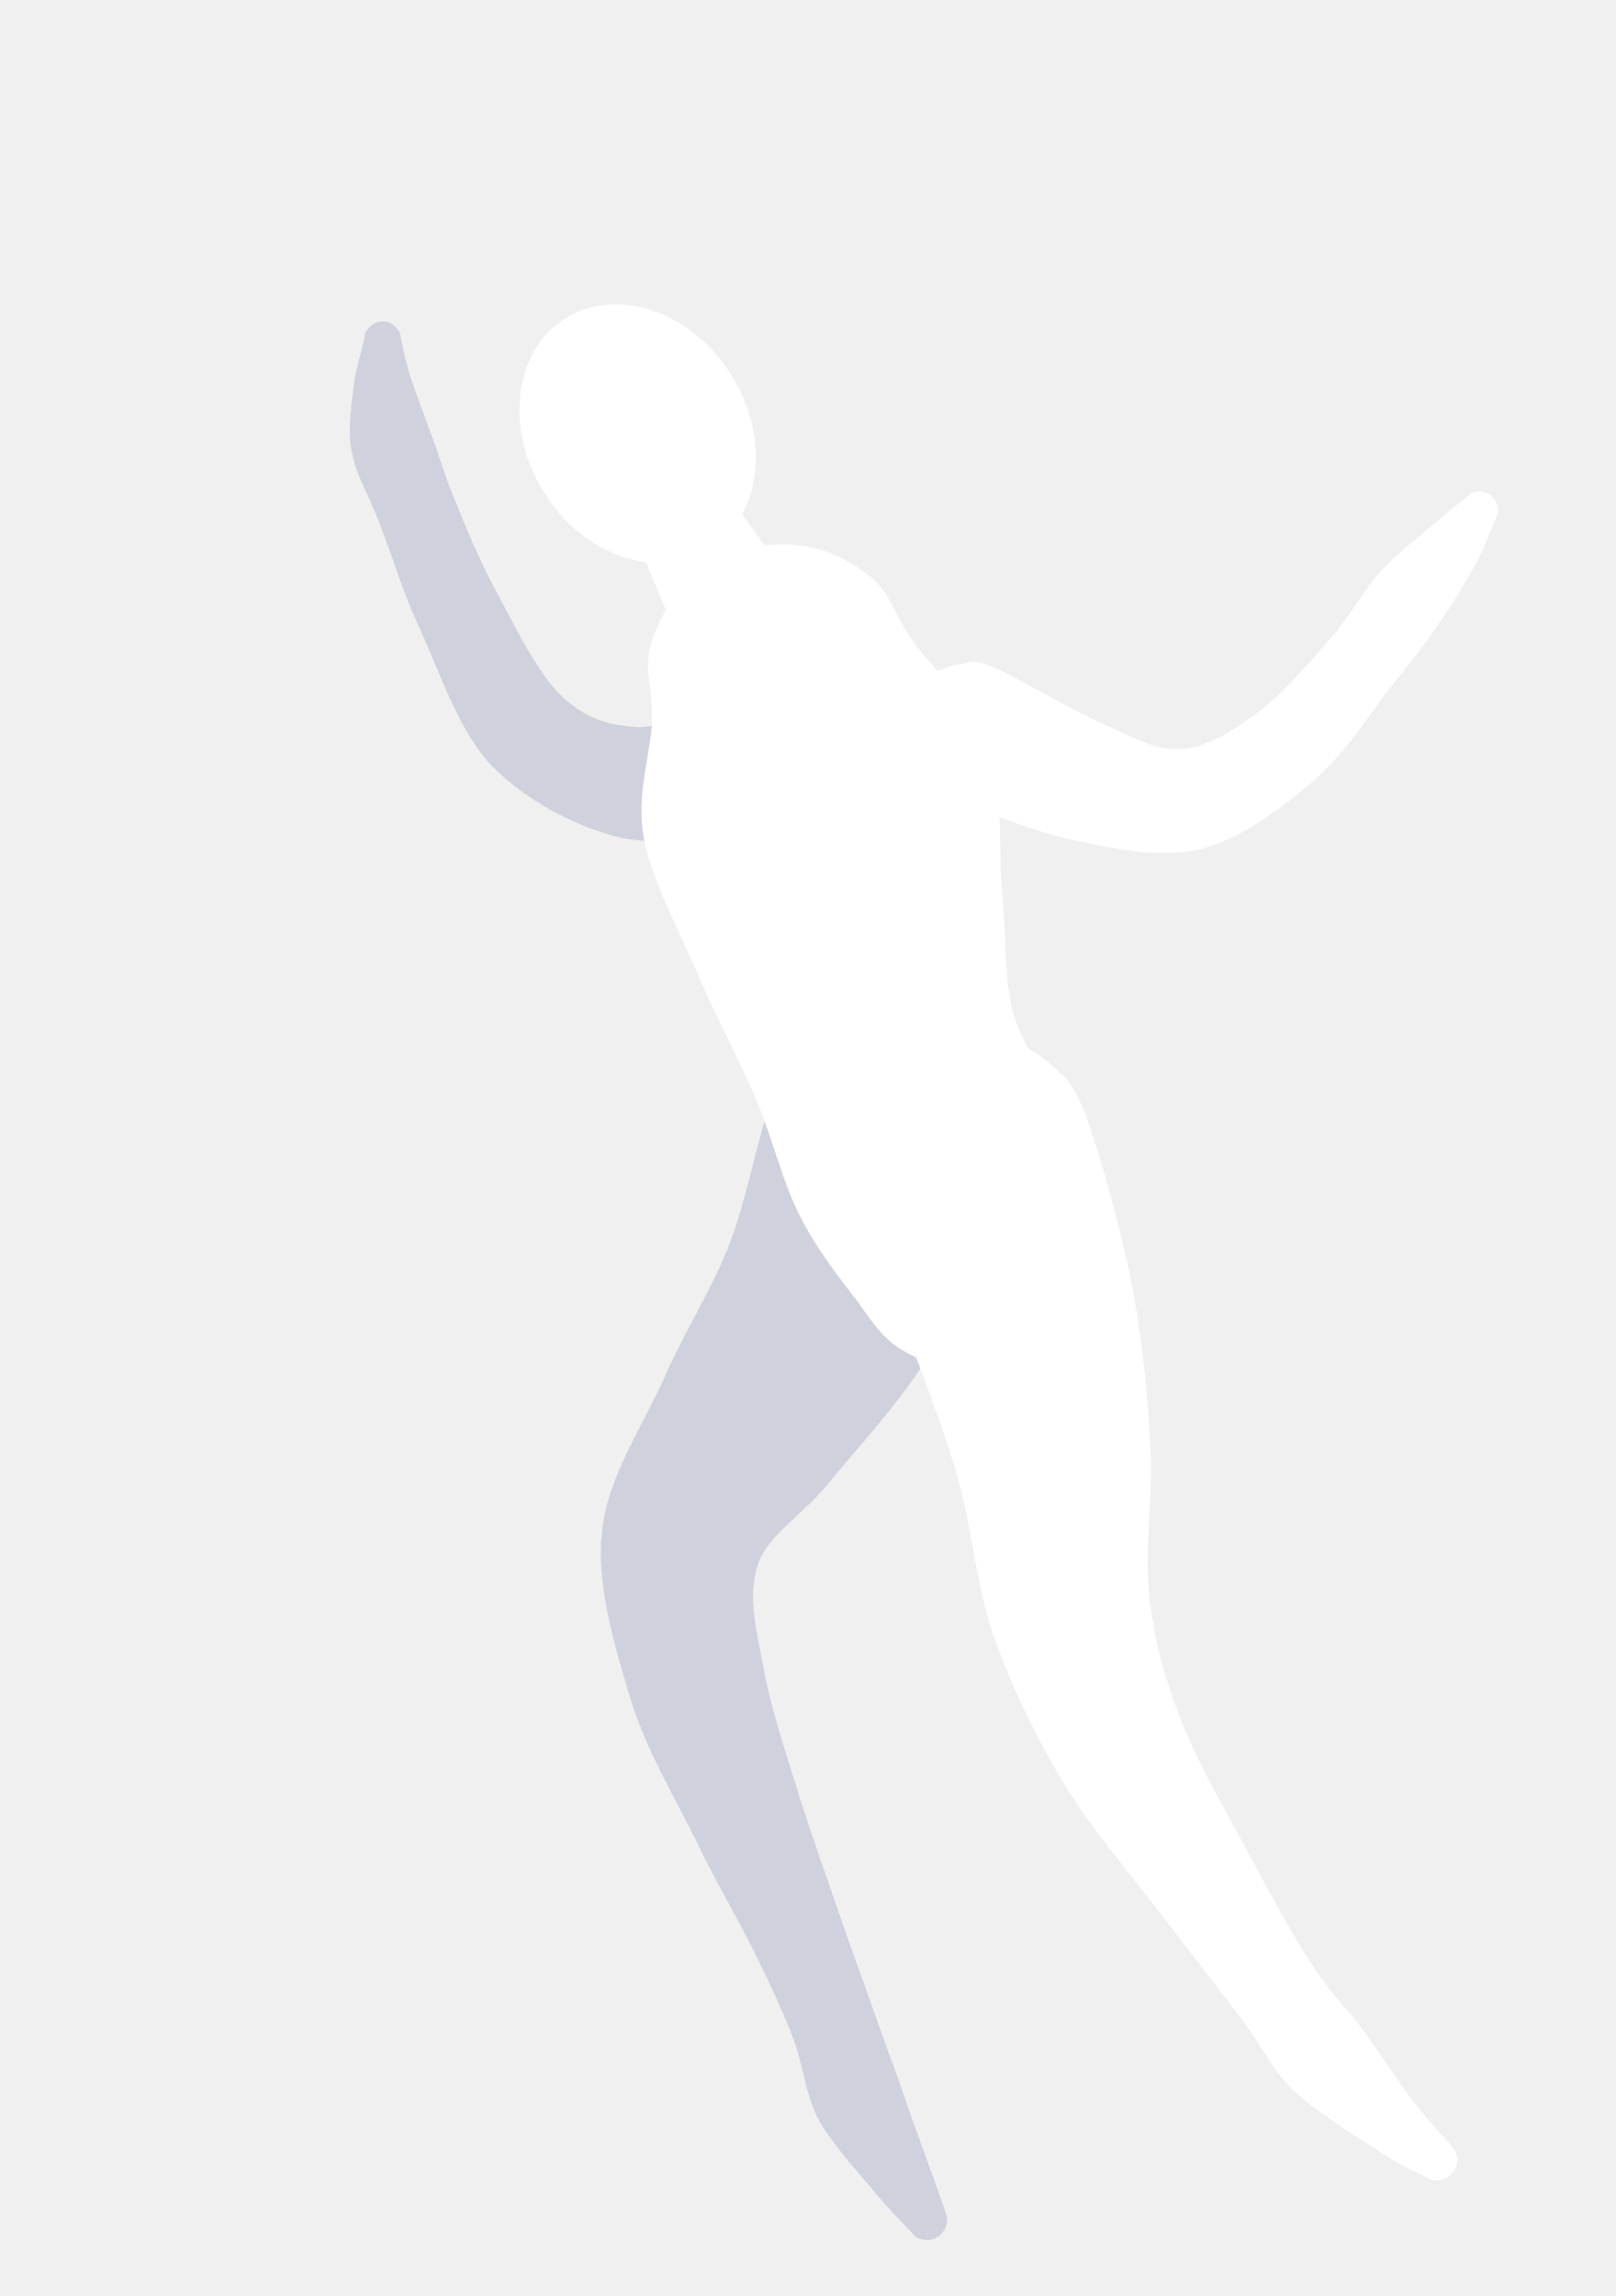
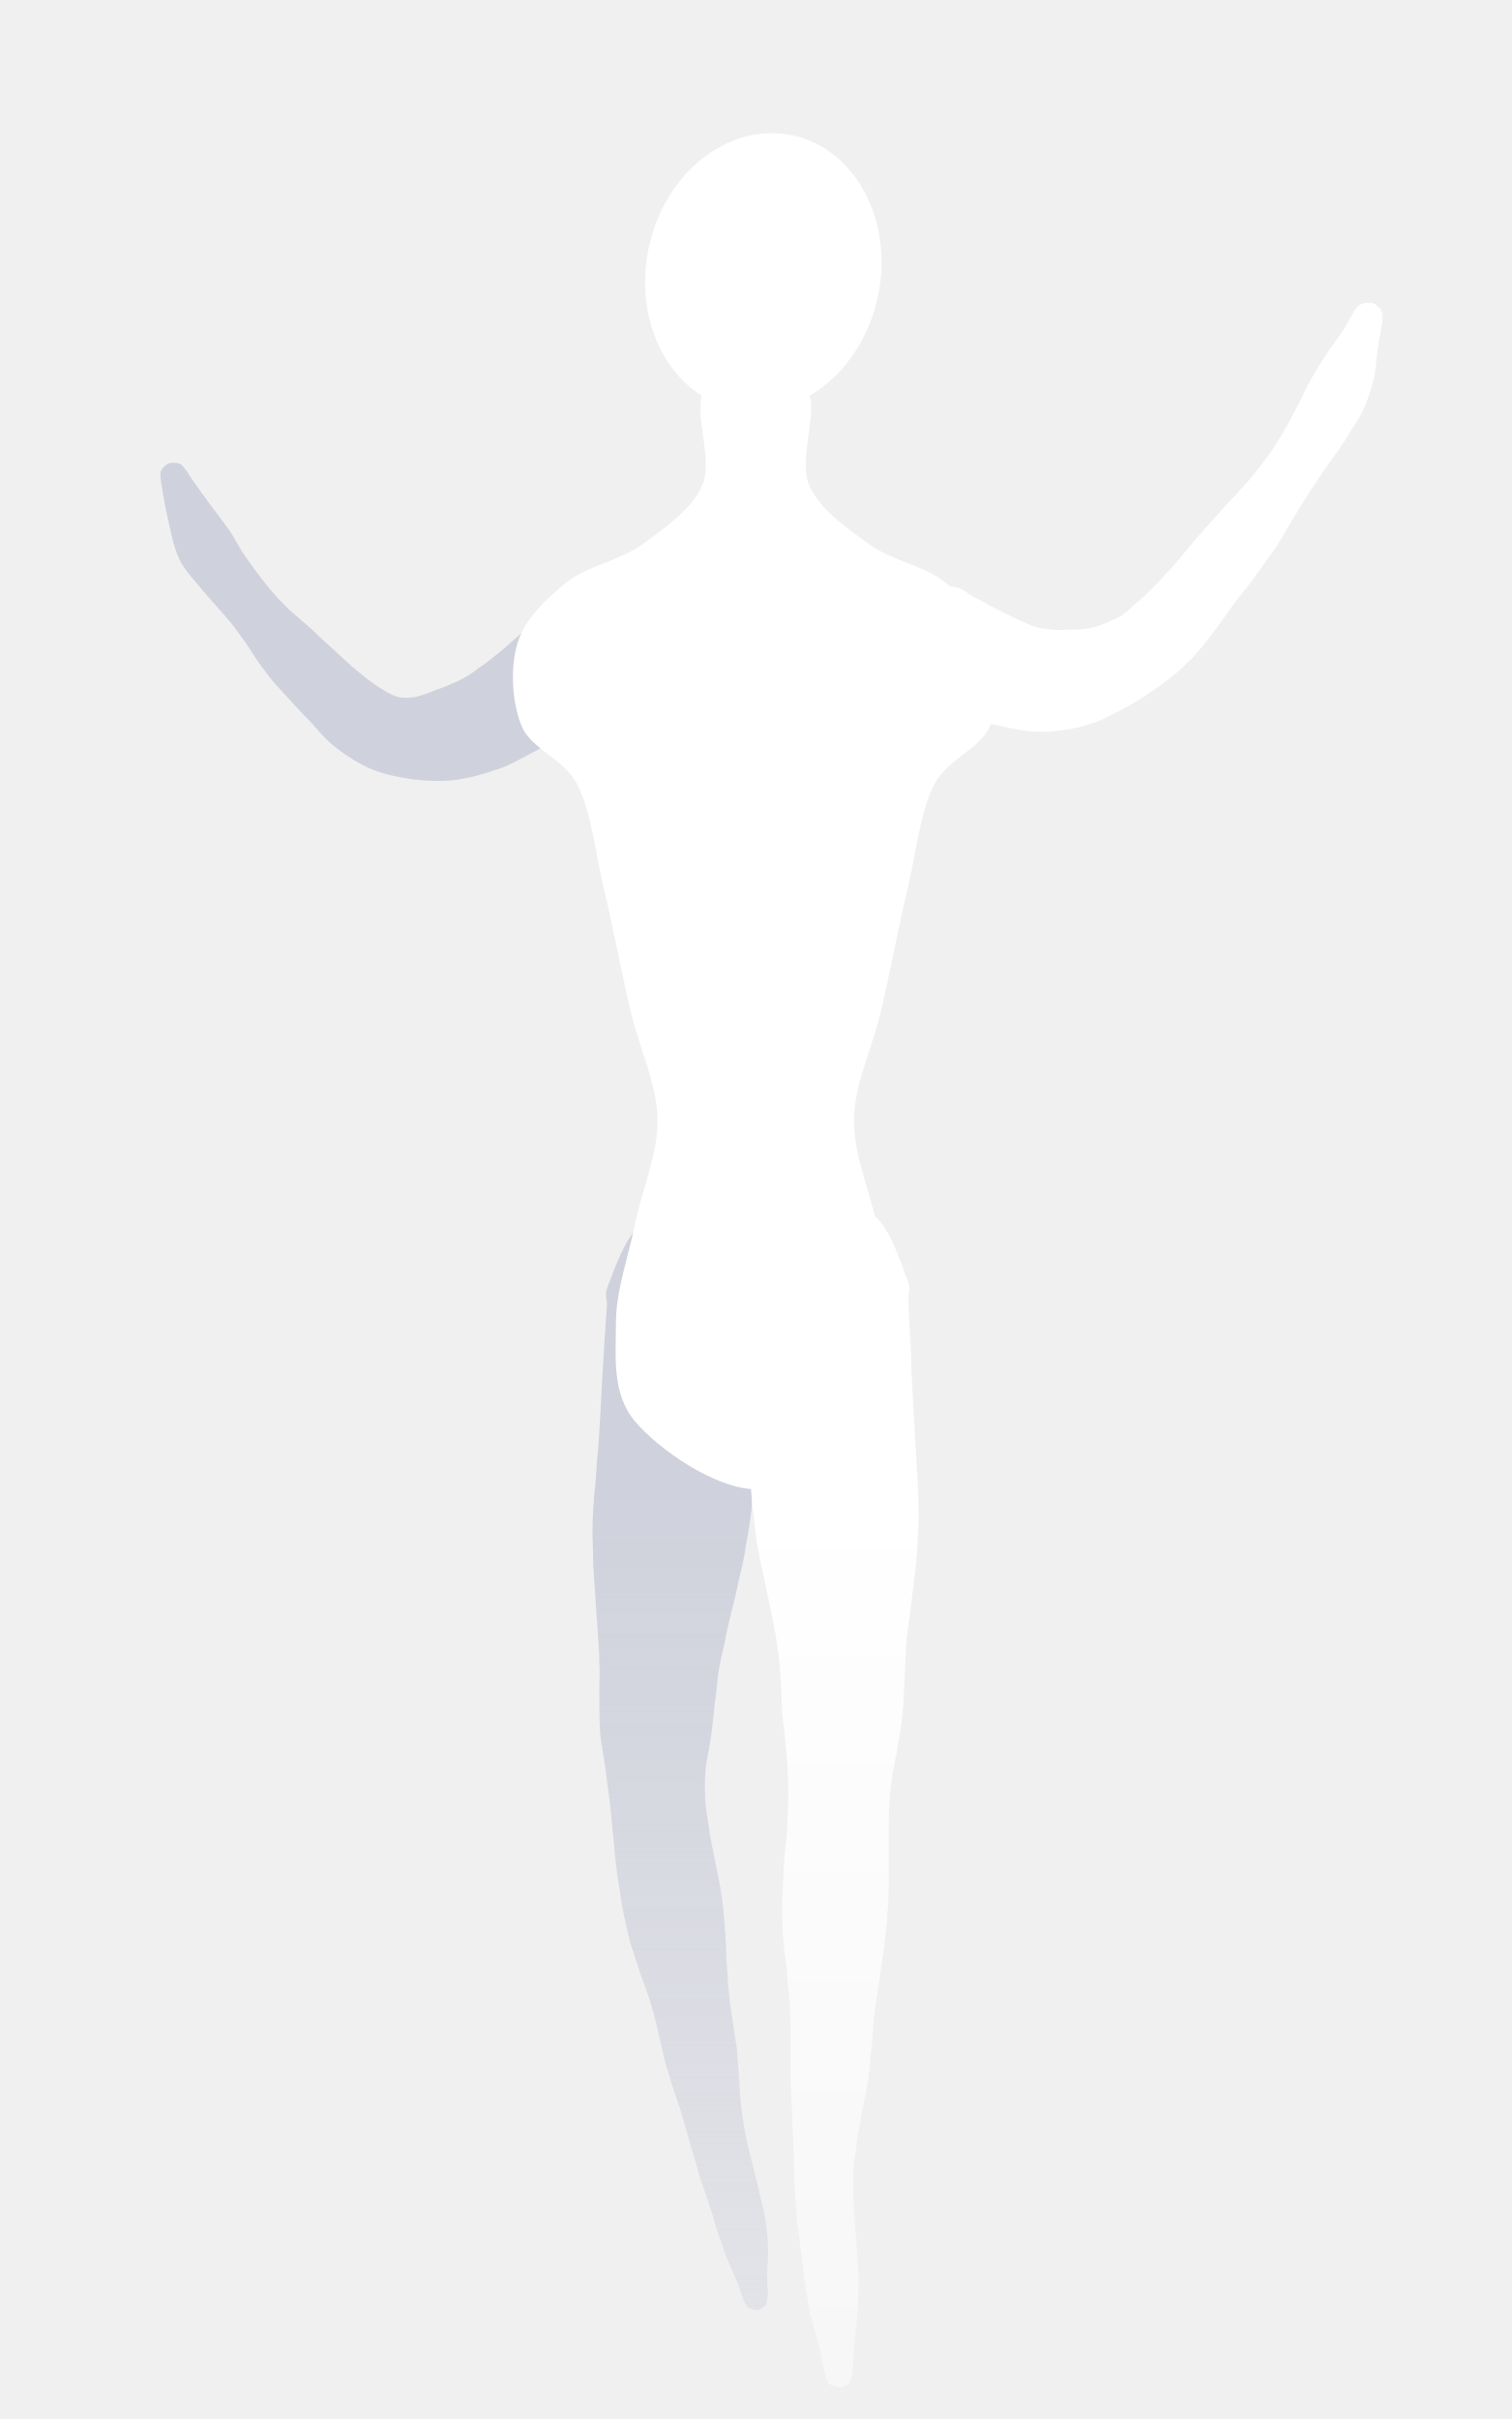
- <svg xmlns="http://www.w3.org/2000/svg" viewBox="0 0 190 270" width="190" height="270">
-   <g fill="#cfd1dc">
-     <path d="M87 82.7C84.3 83.1 78.5 85.6 75 85.5C71.5 85.3 68.9 84.5 66.1 81.9C63.3 79.3 60.6 73.7 58.5 69.8C56.3 65.8 54.6 61.5 53.3 58.3C52 55.1 51.5 53 50.6 50.8C49.8 48.5 49 46.5 48.4 44.7C47.8 42.9 47.4 41 47.2 40C47 39 47.1 39.2 46.9 38.9C46.7 38.6 46.4 38.3 46.1 38.1C45.8 37.9 45.4 37.8 45 37.8C44.6 37.8 44.2 37.9 43.9 38.1C43.6 38.3 43.3 38.6 43.1 38.9C42.9 39.2 43 38.9 42.8 40C42.6 41.1 41.9 43.1 41.6 45.3C41.4 47.5 40.8 50.5 41.4 53.2C41.9 56 43.4 58.2 44.7 61.7C46.1 65.2 47.3 69.5 49.5 74.2C51.7 79 54 86.1 57.9 90.1C61.8 94.1 67.8 97.3 73 98.5C78.2 99.7 85.8 97.8 89 97.3C92.3 96.9 91.6 96.6 92.6 95.8C93.5 95.1 94.4 93.9 94.9 92.8C95.3 91.6 95.5 90.2 95.3 89C95.2 87.7 94.6 86.4 93.8 85.4C93.1 84.5 91.9 83.6 90.8 83.1C89.6 82.7 89.6 82.3 87 82.7Z" />
-     <path d="M90.7 129.6C89.2 133.4 87.9 140.8 85.8 146.3C83.7 151.7 80.6 156.4 78.1 162.1C75.6 167.7 71.4 173.8 70.8 180.2C70.1 186.5 72.4 193.9 74.2 199.9C76.1 206 79.4 211.4 81.9 216.5C84.3 221.5 87.1 226.2 89 230.1C90.9 234 92.1 236.6 93.3 239.7C94.5 242.9 94.7 246.1 96.2 249.1C97.8 252.1 101.1 255.6 102.9 257.8C104.7 260 106.1 261.3 106.9 262.2C107.8 263.1 107.5 262.9 107.8 263.1C108.2 263.3 108.6 263.4 109 263.4C109.4 263.4 109.9 263.3 110.2 263.1C110.6 262.9 110.9 262.5 111.1 262.2C111.3 261.8 111.4 261.4 111.4 261C111.4 260.6 111.4 260.9 111.1 259.8C110.7 258.6 110 256.7 109.1 254.2C108.2 251.7 106.8 247.9 105.8 244.9C104.7 241.9 103.8 239.4 102.7 236.3C101.6 233.1 100.4 230 99 225.9C97.6 221.8 95.7 216.5 94.1 211.5C92.6 206.6 90.6 200.7 89.8 196.1C88.9 191.4 87.9 187.5 89.2 183.8C90.6 180.2 94.4 178.3 97.9 173.9C101.4 169.6 107 163.7 110.2 157.7C113.5 151.8 116 142.9 117.3 138.4C118.5 134 118.2 133.5 117.7 131.2C117.2 128.9 116 126.5 114.5 124.7C112.9 123 110.6 121.5 108.4 120.7C106.2 120 103.5 119.8 101.2 120.3C98.9 120.8 96.5 122 94.7 123.5C93 125.1 92.2 125.8 90.7 129.6Z" />
+ <svg xmlns="http://www.w3.org/2000/svg" viewBox="0 0 200 320" width="200" height="320">
+   <defs>
+     <linearGradient id="near" gradientUnits="userSpaceOnUse" x1="0" y1="20" x2="0" y2="316">
+       <stop offset="0" stop-color="#fff" />
+       <stop offset=".6" stop-color="#fff" />
+       <stop offset="1" stop-color="#fff" stop-opacity=".45" />
+     </linearGradient>
+     <linearGradient id="far" gradientUnits="userSpaceOnUse" x1="0" y1="20" x2="0" y2="316">
+       <stop offset="0" stop-color="#cfd1dc" />
+       <stop offset=".6" stop-color="#cfd1dc" />
+       <stop offset="1" stop-color="#cfd1dc" stop-opacity=".35" />
+     </linearGradient>
+   </defs>
+   <g fill="url(#far)">
+     <path d="M72.6 80.8C71.3 81.3 71.1 81.9 70.1 82.8C69.2 83.6 67.9 84.7 66.8 85.7C65.7 86.6 64.4 87.7 63.3 88.4C62.3 89.2 61.6 89.6 60.6 90.1C59.7 90.5 58.5 91 57.6 91.3C56.7 91.7 55.8 92 55 92.2C54.1 92.3 53.5 92.4 52.7 92.2C51.9 92 51.2 91.6 50.3 91C49.4 90.5 48.3 89.6 47.2 88.7C46.2 87.9 45.1 86.8 44.1 85.9C43.1 85 42.1 84.1 41.2 83.2C40.2 82.3 39.2 81.5 38.2 80.6C37.3 79.7 36.6 79 35.6 77.8C34.7 76.7 33.5 75.1 32.6 73.8C31.7 72.6 31.2 71.4 30.3 70.1C29.4 68.8 28.1 67.2 27.2 65.9C26.2 64.6 25.2 63.1 24.7 62.3C24.1 61.6 24.1 61.5 23.7 61.3C23.3 61.2 22.7 61.2 22.3 61.3C21.9 61.5 21.5 61.9 21.3 62.3C21.2 62.7 21.2 62.7 21.3 63.7C21.5 64.7 21.7 66.4 22.1 68.1C22.5 69.8 22.9 72.2 23.7 73.9C24.5 75.6 25.8 76.8 26.9 78.2C28 79.5 29.4 81 30.4 82.2C31.3 83.3 31.9 84.2 32.7 85.3C33.4 86.4 34.2 87.7 35.1 88.8C35.9 90 36.9 91 37.9 92.1C38.9 93.2 39.9 94.3 41 95.4C42.1 96.6 43.2 98 44.6 99C46 100.1 47.6 101.1 49.3 101.8C51 102.5 52.8 102.8 54.6 103.1C56.4 103.3 58.2 103.4 60 103.2C61.8 103 63.7 102.5 65.4 101.9C67.1 101.4 68.5 100.6 70 99.8C71.6 99 73.2 98 74.7 97.2C76.1 96.4 77.6 95.5 78.7 94.8C79.8 94.2 80.4 94.3 81.4 93.2C82.3 92.1 84.2 90.1 84.5 88.3C84.8 86.5 84.2 84.1 83.2 82.6C82.2 81.2 80.1 79.8 78.3 79.5C76.5 79.2 74 80.2 72.6 80.8Z" />
+     <path d="M80.6 169.7C79.8 171.5 80.4 171.6 80.3 172.8C80.2 174.1 80.1 175.6 80 177.1C79.9 178.7 79.8 180.5 79.7 182.2C79.6 184 79.5 185.9 79.4 187.7C79.3 189.5 79.2 191.4 79 193.1C78.9 194.8 78.8 196.4 78.6 198C78.5 199.6 78.4 201 78.4 202.5C78.4 204.1 78.5 205.6 78.5 207.1C78.6 208.6 78.7 210.2 78.8 211.6C78.9 213.1 79 214.6 79.1 216C79.2 217.4 79.3 218.7 79.3 220C79.4 221.3 79.3 222.1 79.3 223.6C79.3 225.2 79.3 227.6 79.4 229.3C79.6 231 79.9 232.4 80.1 233.9C80.3 235.4 80.5 236.9 80.7 238.5C80.9 240.1 81 241.8 81.2 243.4C81.3 245 81.5 246.6 81.7 248.2C82 249.8 82.2 251.7 82.5 253.1C82.8 254.6 83.1 255.7 83.4 257C83.8 258.3 84.3 259.7 84.7 261C85.2 262.4 85.7 263.7 86.1 265C86.5 266.3 86.8 267.6 87.1 268.9C87.4 270.2 87.7 271.5 88 272.8C88.4 274.1 88.8 275.4 89.2 276.7C89.6 277.9 90.1 279.1 90.4 280.4C90.8 281.6 91 282.6 91.4 283.9C91.8 285.1 92.2 286.7 92.6 288C93 289.2 93.4 290.3 93.8 291.5C94.2 292.6 94.4 293.6 94.8 294.8C95.2 295.9 95.6 297.2 96 298.3C96.5 299.5 97.1 300.8 97.5 301.8C97.9 302.8 98.2 303.7 98.4 304.3C98.7 304.9 98.8 305.1 99.1 305.3C99.4 305.5 99.9 305.6 100.3 305.6C100.7 305.5 101.1 305.2 101.3 304.9C101.5 304.6 101.5 304.3 101.6 303.7C101.6 303.1 101.5 302.1 101.5 301.1C101.5 300 101.7 298.5 101.6 297.2C101.6 295.9 101.4 294.5 101.2 293.2C101 292 100.6 290.8 100.4 289.6C100.1 288.4 99.8 287.3 99.5 286C99.2 284.8 98.8 283.4 98.6 282.1C98.4 280.9 98.2 280 98.1 278.8C97.9 277.6 97.9 276.3 97.8 275C97.7 273.7 97.6 272.3 97.5 271C97.3 269.7 97.1 268.4 96.9 267.1C96.7 265.7 96.5 264.4 96.4 263C96.3 261.7 96.2 260.2 96.1 258.9C96.1 257.5 96 256.1 95.9 254.8C95.8 253.4 95.7 252.3 95.5 250.9C95.3 249.4 94.9 247.7 94.6 246.1C94.3 244.6 94 243.2 93.8 241.8C93.6 240.3 93.3 238.9 93.3 237.5C93.2 236.1 93.3 234.9 93.4 233.6C93.6 232.3 93.9 231.2 94.1 229.6C94.3 228.1 94.5 225.8 94.7 224.4C94.9 222.9 94.9 222.2 95.1 221C95.3 219.8 95.6 218.5 95.9 217.2C96.1 215.9 96.5 214.5 96.8 213.1C97.2 211.7 97.5 210.3 97.8 208.8C98.2 207.3 98.5 205.9 98.7 204.4C99 202.9 99.2 201.5 99.4 200C99.5 198.5 99.7 196.9 99.9 195.2C100.1 193.6 100.4 191.8 100.7 190C100.9 188.2 101.2 186.4 101.5 184.6C101.8 182.9 102.1 181.2 102.3 179.6C102.6 178.1 102.8 176.6 103 175.3C103.2 174.1 103.8 174.2 103.4 172.3C103.1 170.3 102.7 165.9 101 163.8C99.3 161.7 95.9 159.9 93.3 159.6C90.6 159.3 86.9 160.3 84.8 162C82.7 163.7 81.3 167.9 80.6 169.7Z" />
  </g>
-   <g fill="#fff">
-     <ellipse cx="75" cy="51" rx="13" ry="16" transform="rotate(-32 75 51)" />
-     <path d="M76.7 84.7C76.6 88.4 74.8 93.4 75.7 98.4C76.6 103.4 79.9 109.5 82.1 114.6C84.3 119.8 86.9 124.5 88.9 129.2C90.9 133.9 92 138.9 94 142.8C95.9 146.7 98.6 150.1 100.6 152.7C102.5 155.3 103.6 157.1 105.7 158.5C107.8 159.9 110.6 160.8 113.1 161C115.6 161.1 118.5 160.5 120.7 159.4C122.9 158.3 125.1 156.4 126.5 154.3C127.9 152.2 128.8 149.4 129 146.9C129.1 144.4 128.2 142.2 127.4 139.3C126.6 136.3 125.4 132.6 124 129.2C122.6 125.8 120.1 122.7 119.1 118.8C118.1 114.8 118.4 110.6 117.9 105.4C117.4 100.2 118.1 92.6 116.3 87.6C114.5 82.6 109.5 78.5 107.3 75.3C105.1 72.1 104.8 70.1 102.9 68.3C100.9 66.5 98.2 65 95.6 64.4C93 63.8 89.8 63.9 87.3 64.7C84.7 65.5 82.1 67.2 80.3 69.1C78.5 71.1 77 73.8 76.4 76.4C75.8 79 76.8 81 76.7 84.7Z" />
-     <path d="M76.4 67.1C77.9 70.8 82.8 82.4 84.7 86.1C86.5 89.8 86.5 88.5 87.7 89.2C88.9 89.9 90.5 90.4 91.9 90.4C93.3 90.4 94.9 90 96.1 89.3C97.3 88.7 98.5 87.5 99.2 86.3C99.9 85.1 100.4 83.5 100.4 82.1C100.4 80.7 101.5 81.5 99.3 77.9C97.2 74.4 89.9 64.1 87.6 60.9C85.3 57.7 86.2 59.1 85.3 58.5C84.4 58 83.2 57.6 82.1 57.6C81 57.6 79.8 57.9 78.9 58.4C78 58.9 77.1 59.8 76.5 60.7C76 61.6 75.6 62.8 75.6 63.9C75.6 65 74.9 63.4 76.4 67.1Z" />
-     <path d="M110.8 93.4C113.9 94.7 120.9 97.6 125.9 98.7C131 99.8 136.3 101 141 99.9C145.7 98.8 150.5 95.2 154.2 92.1C158 88.9 161 84.1 163.5 80.9C166.1 77.7 167.9 75.3 169.6 72.8C171.3 70.4 172.6 68 173.7 66.1C174.7 64.2 175.3 62.3 175.8 61.3C176.2 60.3 176.1 60.6 176.2 60.3C176.2 59.9 176.2 59.5 176 59.1C175.9 58.8 175.6 58.5 175.3 58.2C175 58 174.6 57.9 174.3 57.8C173.9 57.8 173.5 57.8 173.1 58C172.8 58.1 173 58 172.2 58.7C171.4 59.3 170 60.5 168.3 61.9C166.7 63.3 164.4 65 162.4 67.2C160.4 69.4 158.9 72.3 156.5 75.1C154 77.9 150.7 81.8 147.8 83.9C144.8 86.1 141.9 87.9 139 88.1C136 88.3 133.7 86.9 130.1 85.3C126.4 83.7 120 79.9 117.2 78.6C114.3 77.4 114.4 77.9 113.1 78.1C111.7 78.2 110.3 78.8 109.2 79.6C108.1 80.4 107.2 81.6 106.6 82.8C106.1 84.1 105.9 85.6 106.1 86.9C106.2 88.3 106.8 89.7 107.6 90.8C108.4 91.9 107.8 92 110.8 93.4Z" />
-     <path d="M100.2 140.6C101.4 144.7 104.9 152.1 107 157.6C109.1 163.2 111 168.1 112.7 173.9C114.3 179.6 114.8 186.2 116.8 192.2C118.9 198.1 121.7 204 125 209.5C128.3 215 133.3 220.8 136.8 225.4C140.2 229.9 143.2 233.6 145.7 237C148.3 240.3 149.3 242.9 151.9 245.6C154.6 248.2 159 250.9 161.6 252.6C164.2 254.4 166.3 255.3 167.5 255.9C168.7 256.5 168.2 256.3 168.6 256.4C169 256.4 169.5 256.4 169.9 256.2C170.2 256.1 170.6 255.8 170.9 255.5C171.1 255.2 171.3 254.8 171.4 254.4C171.4 254 171.4 253.5 171.2 253.1C171.1 252.8 171.3 253.1 170.5 252.1C169.7 251.2 168.2 249.6 166.4 247.4C164.7 245.1 162.1 241.2 160.1 238.4C158 235.7 156.4 234.3 154.3 231C152.1 227.7 149.8 223.4 147.2 218.6C144.7 213.9 141 207.6 139 202.5C137 197.4 135.8 193.2 135.2 187.8C134.5 182.4 135.7 176.4 135.3 170.1C135 163.9 134.3 156.8 133 150.4C131.7 143.9 129.3 135.6 127.8 131.4C126.2 127.2 125.4 126.8 123.6 125.2C121.8 123.5 119.3 122.3 116.9 121.8C114.5 121.3 111.7 121.5 109.4 122.2C107.1 123 104.8 124.6 103.2 126.4C101.5 128.2 100.3 130.7 99.8 133.1C99.3 135.5 99 136.5 100.2 140.6Z" />
+   <g fill="url(#near)">
+     <path d="M93 52C91.8 54.5 94.3 60.7 93 64C91.7 67.3 88 69.8 85 72C82 74.2 77.8 74.8 75 77C72.3 79.2 69.5 81.8 68.5 85C67.5 88.2 67.7 92.8 69 96C70.3 99.2 74.7 100.3 76.5 104C78.3 107.7 78.8 113 80 118C81.2 123 82.3 129 83.5 134C84.7 139 86.9 143.3 87 148C87.1 152.7 84.9 157.5 84 162C83.1 166.5 81.5 170.7 81.5 175C81.5 179.3 80.9 184.3 84 188C87.1 191.7 94.7 197 100 197C105.3 197 112.9 191.7 116 188C119.1 184.3 118.5 179.3 118.5 175C118.5 170.7 116.9 166.5 116 162C115.1 157.5 112.9 152.7 113 148C113.1 143.3 115.3 139 116.5 134C117.7 129 118.8 123 120 118C121.2 113 121.7 107.7 123.5 104C125.3 100.3 129.7 99.2 131 96C132.3 92.8 132.5 88.2 131.5 85C130.5 81.8 127.8 79.2 125 77C122.3 74.8 118 74.2 115 72C112 69.8 108.3 67.3 107 64C105.7 60.7 108.2 54.5 107 52C105.8 49.5 102.3 49 100 49C97.7 49 94.2 49.5 93 52Z" />
+     <ellipse cx="101" cy="36" rx="15.5" ry="18.5" transform="rotate(12 101 36)" />
+     <path d="M96.1 171.1C95.7 173.1 96.3 173 96.4 174.2C96.6 175.5 96.8 177 97 178.5C97.2 180.1 97.5 181.8 97.7 183.6C98 185.3 98.2 187.2 98.5 188.9C98.7 190.7 98.9 192.5 99.1 194.1C99.3 195.8 99.4 197.1 99.5 198.7C99.7 200.4 99.9 202.1 100.1 203.8C100.4 205.5 100.7 207.1 101.1 208.7C101.4 210.4 101.8 212 102.1 213.5C102.4 215 102.7 216.6 102.9 218C103.1 219.4 103.2 220.6 103.3 222.1C103.4 223.5 103.4 225.1 103.5 226.5C103.6 227.8 103.8 229.1 103.9 230.3C104 231.6 104.2 232.8 104.2 234C104.3 235.2 104.3 236.3 104.3 237.7C104.3 239.1 104.2 240.9 104.1 242.4C104 243.9 103.8 245.3 103.7 246.9C103.7 248.4 103.5 250.3 103.5 251.8C103.5 253.3 103.5 254.6 103.6 256.1C103.7 257.5 103.9 259.1 104.1 260.6C104.2 262.1 104.4 263.7 104.5 265.2C104.6 266.8 104.6 268.2 104.6 269.8C104.6 271.3 104.6 272.7 104.6 274.3C104.6 275.8 104.7 277.4 104.8 279C104.8 280.6 104.9 282.2 105 283.7C105 285.2 105 286.5 105.1 288C105.2 289.6 105.2 291.4 105.4 293C105.5 294.5 105.8 295.8 105.9 297.2C106.1 298.6 106.2 299.8 106.4 301.3C106.6 302.8 106.9 304.5 107.2 306.1C107.6 307.6 108.2 309.5 108.5 310.8C108.8 312.2 109 313.4 109.2 314.1C109.4 314.9 109.5 315.1 109.8 315.4C110.2 315.6 110.7 315.8 111.1 315.8C111.6 315.8 112.1 315.5 112.4 315.2C112.6 314.8 112.7 314.6 112.8 313.9C112.9 313.1 112.9 311.8 113 310.5C113.1 309.1 113.4 307.2 113.5 305.6C113.6 303.9 113.6 302.2 113.6 300.7C113.5 299.2 113.4 297.9 113.3 296.5C113.2 295.1 113.1 293.9 113 292.4C112.9 291 112.9 289.4 112.9 288C112.9 286.6 113.1 285.4 113.3 284C113.4 282.7 113.8 281.1 114 279.6C114.3 278.1 114.7 276.5 114.9 274.9C115.1 273.4 115.2 271.8 115.4 270.2C115.5 268.7 115.6 267.1 115.8 265.6C116 264 116.3 262.4 116.5 260.9C116.7 259.4 117 257.8 117.1 256.4C117.3 254.9 117.4 253.7 117.5 252.2C117.6 250.7 117.6 248.9 117.6 247.4C117.6 245.8 117.6 244.4 117.6 242.9C117.6 241.4 117.6 239.6 117.7 238.3C117.8 236.9 117.9 235.9 118.1 234.7C118.3 233.4 118.6 232.3 118.8 230.9C119 229.6 119.3 228.3 119.4 226.8C119.6 225.3 119.6 223.5 119.7 221.9C119.8 220.4 119.8 219.1 119.9 217.6C120 216 120.3 214.5 120.5 212.8C120.7 211.2 120.9 209.5 121.1 207.8C121.3 206.1 121.4 204.3 121.5 202.6C121.6 200.8 121.5 199 121.5 197.3C121.4 195.5 121.3 194.1 121.2 192.3C121.1 190.6 121 188.7 120.9 186.9C120.8 185.1 120.7 183.2 120.6 181.4C120.6 179.7 120.5 177.9 120.4 176.3C120.3 174.7 120.2 173.2 120.2 172C120.1 170.7 120.7 170.7 119.9 168.9C119.2 167 117.8 162.6 115.7 160.8C113.5 159 109.7 157.8 106.9 158.1C104.1 158.3 100.6 160.2 98.8 162.3C97 164.5 96.4 169.1 96.1 171.1Z" />
+     <path d="M120 92.4C121.2 93.3 121.6 93 122.8 93.3C123.9 93.7 125.5 94.2 127.1 94.7C128.6 95.1 130.4 95.7 132.2 96C134 96.4 135.8 96.8 137.7 96.8C139.6 96.8 141.9 96.5 143.8 95.9C145.7 95.4 147.4 94.4 149.1 93.5C150.8 92.6 152.5 91.4 153.9 90.4C155.3 89.4 156.4 88.4 157.5 87.3C158.6 86.2 159.6 84.9 160.5 83.7C161.4 82.5 162.3 81.3 163.1 80.1C163.9 79 164.7 78.1 165.6 76.9C166.5 75.6 167.7 74 168.7 72.6C169.7 71.1 170.5 69.5 171.4 68.1C172.3 66.7 173.1 65.3 174 64C174.8 62.8 175.6 61.6 176.4 60.5C177.2 59.4 178 58.3 178.6 57.2C179.3 56.1 180.1 55 180.6 53.7C181.1 52.5 181.6 51 181.9 49.6C182.1 48.2 182.2 46.6 182.4 45.5C182.6 44.3 182.8 43.4 182.9 42.7C182.9 42 183 41.6 182.8 41.2C182.6 40.7 182.1 40.3 181.7 40.1C181.3 40 180.6 40 180.2 40.2C179.7 40.4 179.5 40.7 179.1 41.3C178.7 41.9 178.3 42.8 177.7 43.7C177.1 44.7 176.1 45.9 175.4 47C174.7 48.1 174 49.2 173.4 50.3C172.8 51.3 172.4 52.3 171.9 53.3C171.3 54.4 170.8 55.4 170.2 56.5C169.5 57.6 168.9 58.8 168 60C167.2 61.1 166.2 62.4 165.2 63.6C164.1 64.8 163 66 161.8 67.3C160.7 68.5 159.4 70 158.4 71.1C157.4 72.3 156.7 73.2 155.8 74.2C154.9 75.3 153.9 76.3 153 77.3C152.1 78.2 151.2 79.1 150.3 79.8C149.5 80.5 149 81.1 148.1 81.6C147.1 82.1 145.8 82.7 144.6 83C143.5 83.3 142.4 83.3 141.3 83.3C140.3 83.4 139.2 83.3 138.3 83.2C137.4 83.1 136.9 82.9 135.9 82.5C134.9 82.1 133.5 81.4 132.3 80.8C131.1 80.2 129.8 79.4 128.7 78.9C127.7 78.3 127.5 77.8 126 77.6C124.5 77.4 121.6 76.9 119.9 77.6C118.1 78.4 116.3 80.3 115.6 82C114.9 83.7 114.9 86.4 115.6 88.1C116.4 89.9 118.8 91.5 120 92.4Z" />
  </g>
</svg>
